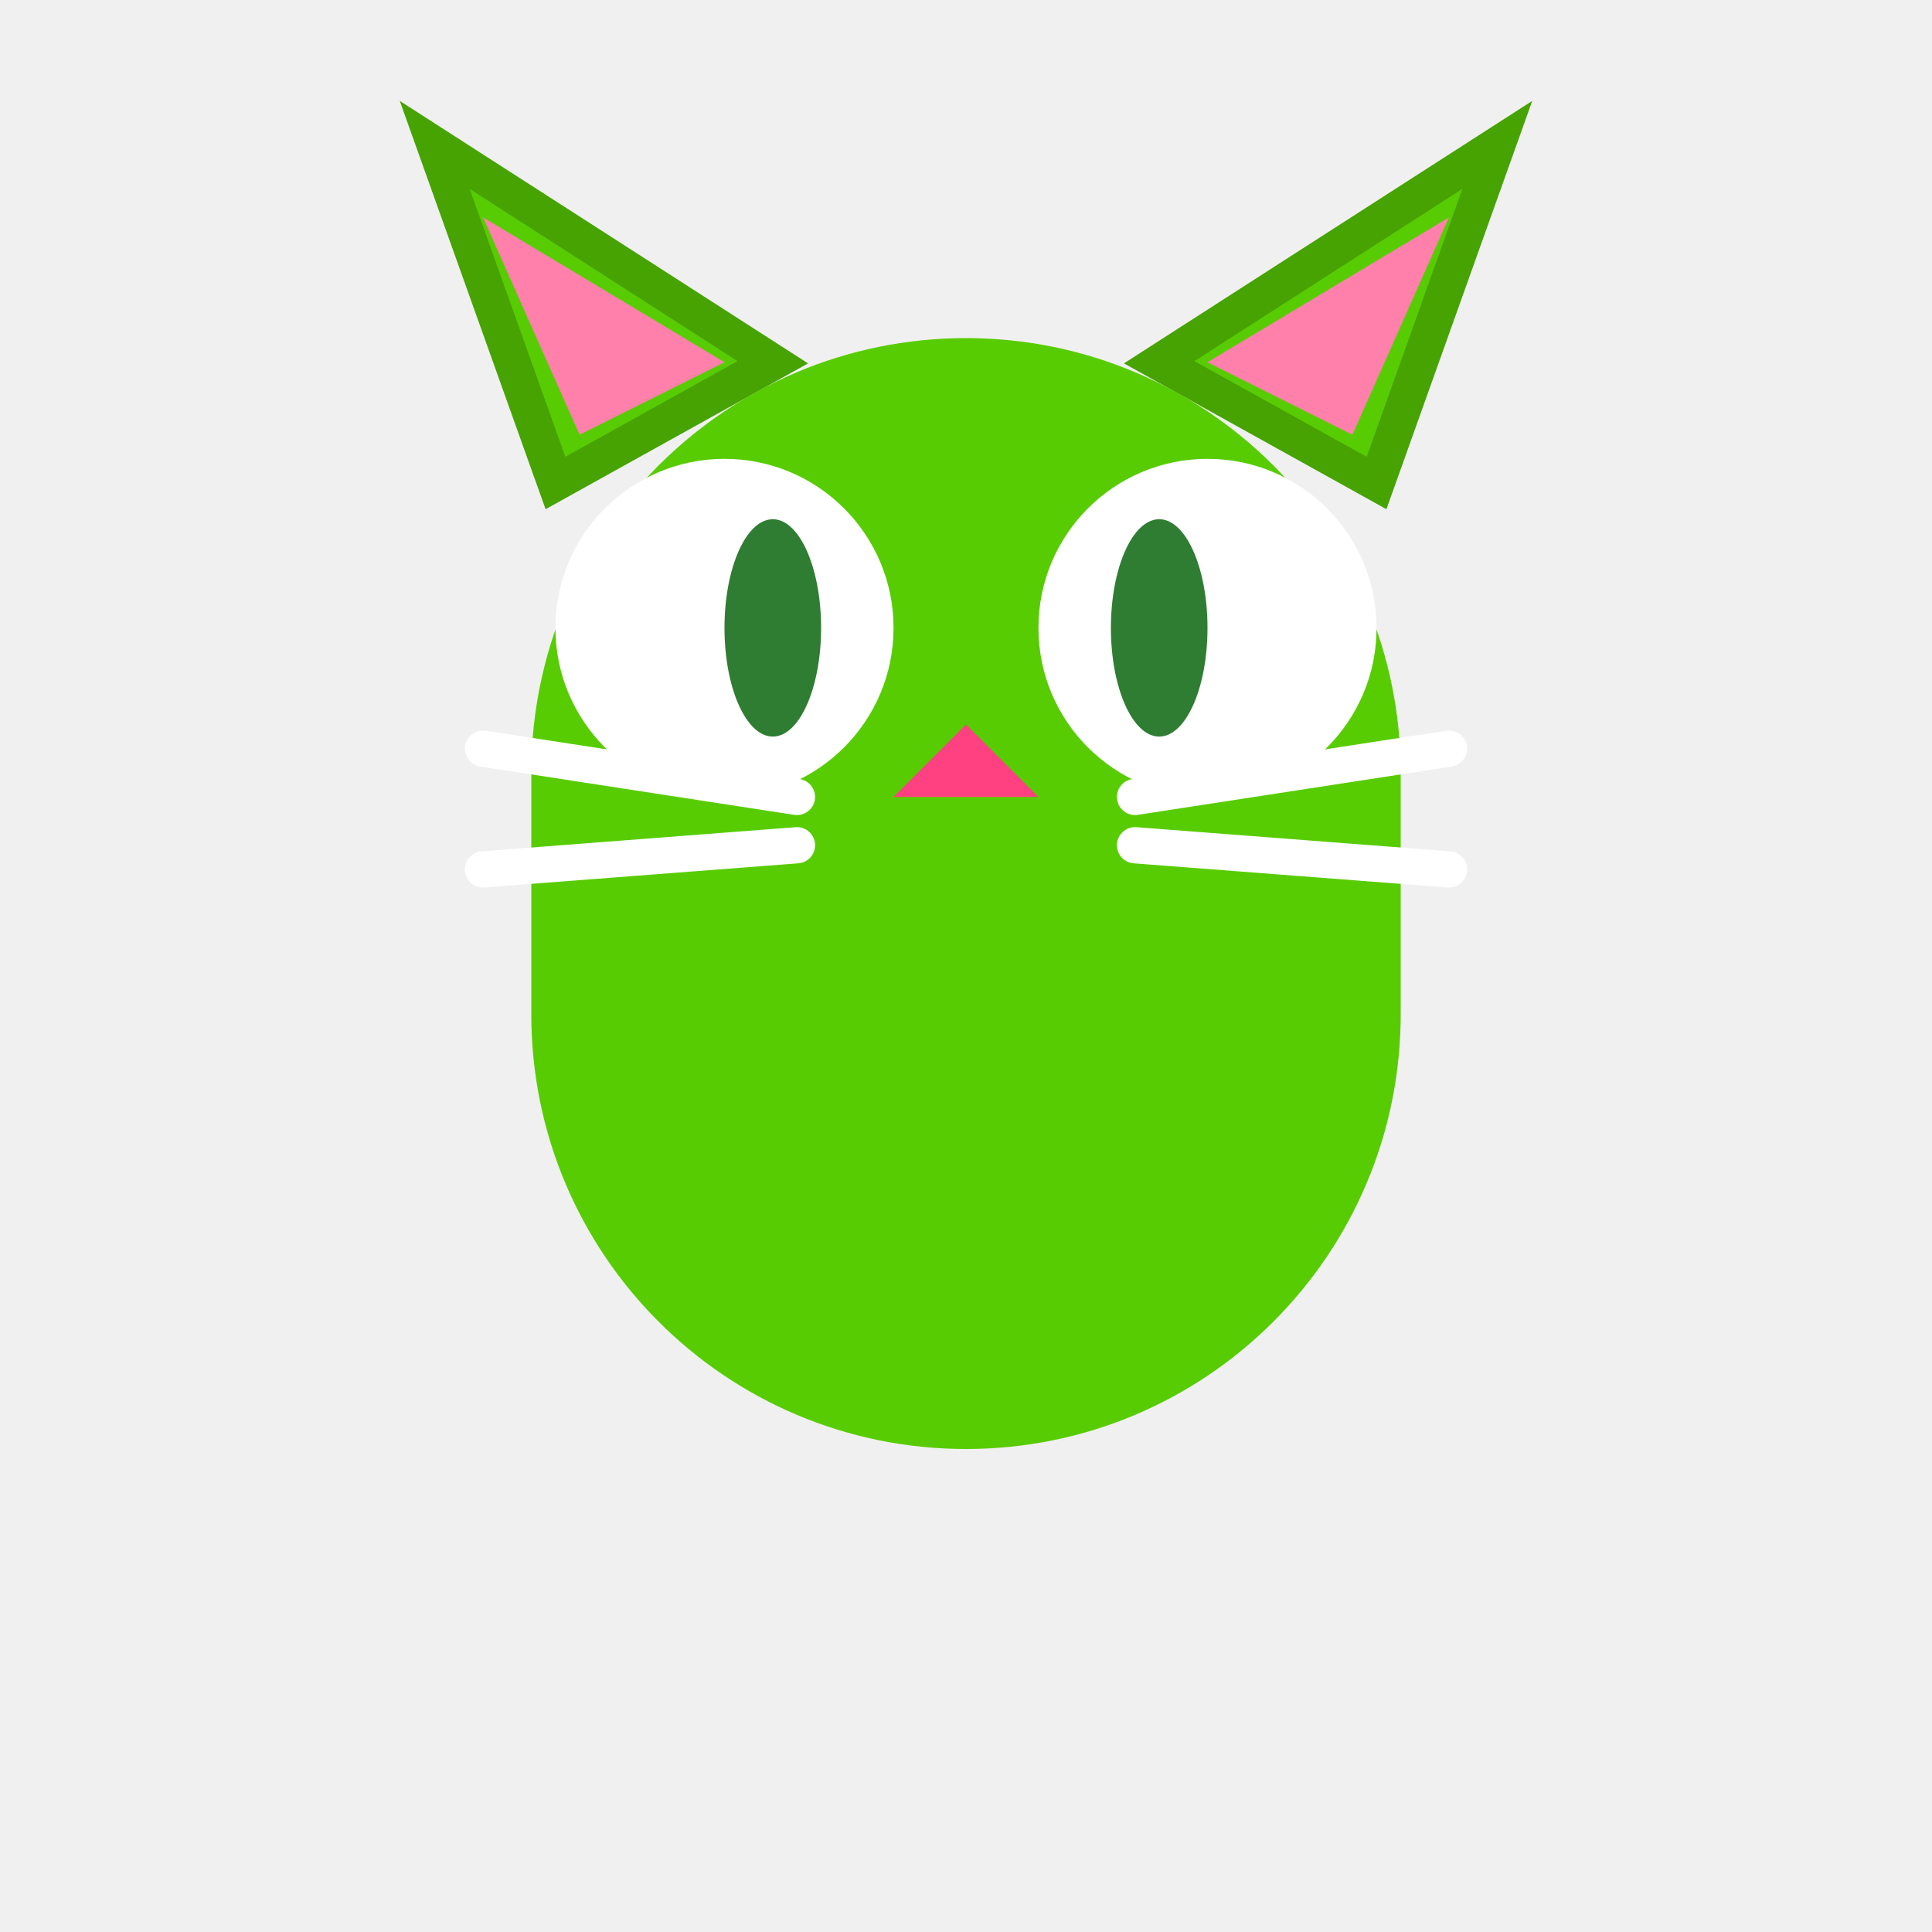
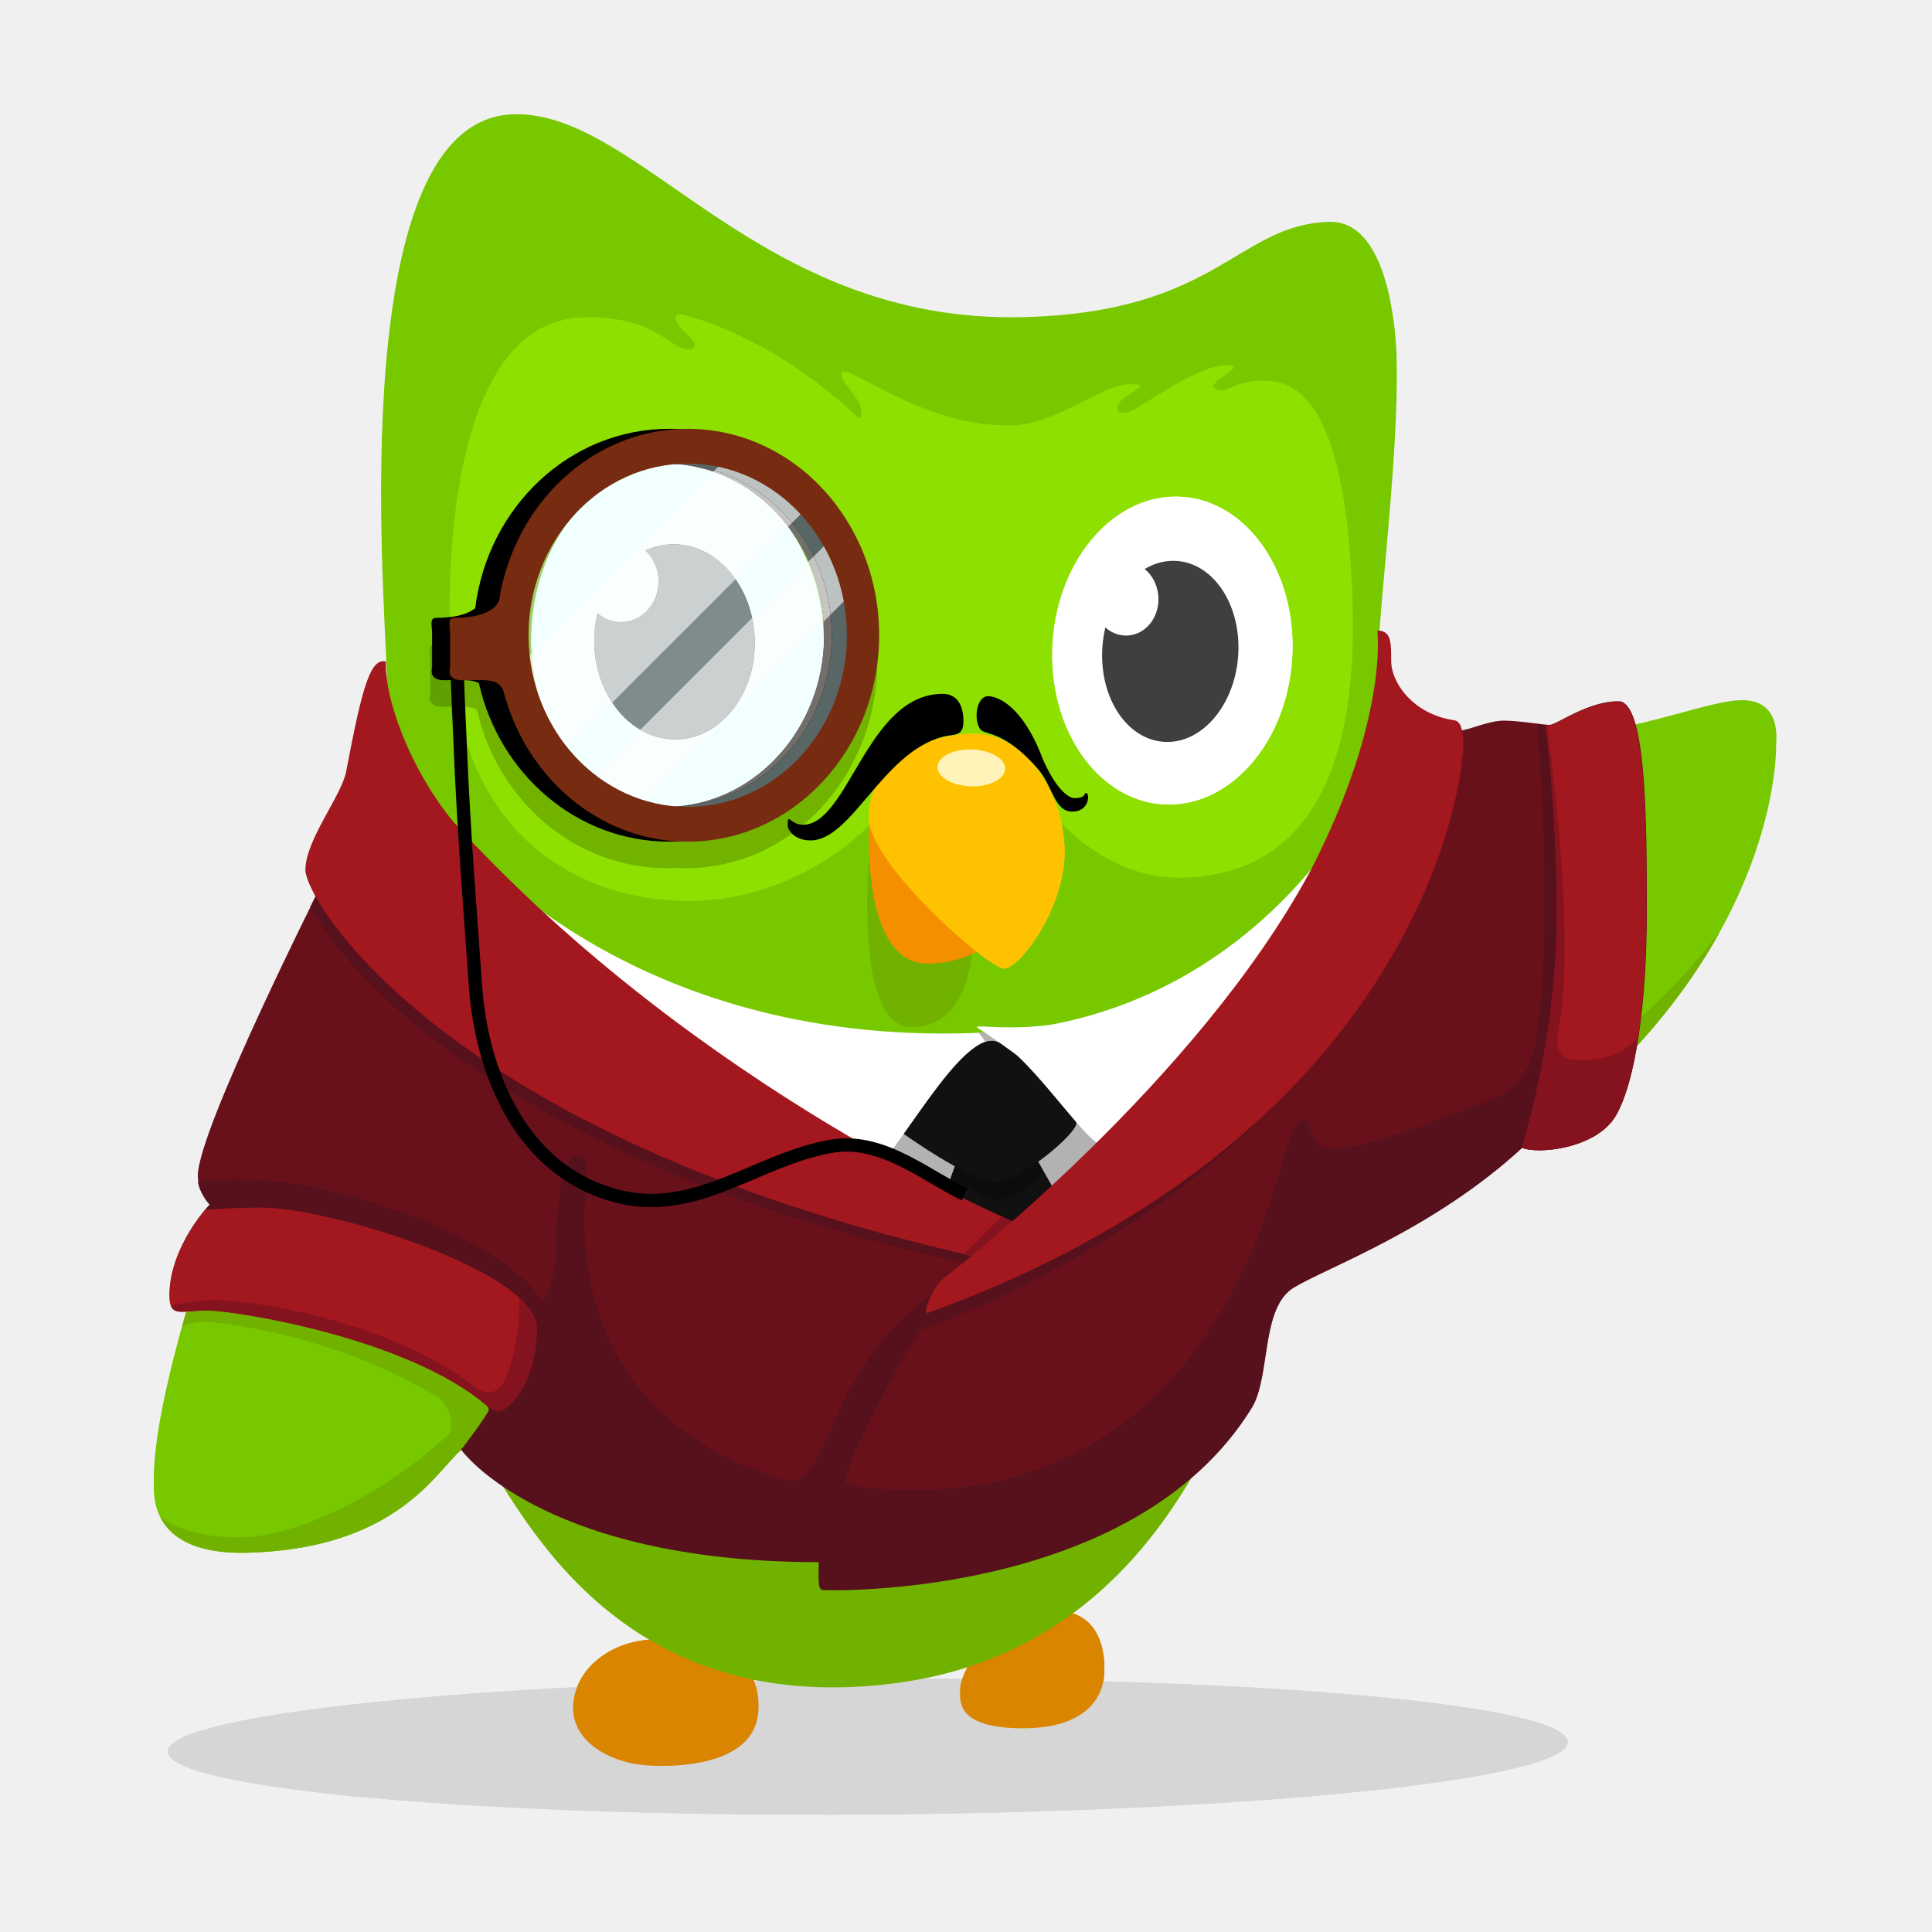
- <svg xmlns="http://www.w3.org/2000/svg" viewBox="0 0 80 80">
-   <polygon points="23,20 18,6 32,15" fill="#58CC02" stroke="#46A302" stroke-width="1.5" />
-   <polygon points="24,18 20,9 30,15" fill="#FF80AB" />
-   <polygon points="57,20 62,6 48,15" fill="#58CC02" stroke="#46A302" stroke-width="1.5" />
-   <polygon points="56,18 60,9 50,15" fill="#FF80AB" />
-   <rect x="22" y="14" width="36" height="46" rx="18" fill="#58CC02" />
-   <circle cx="30" cy="26" r="7" fill="#FFFFFF" />
-   <circle cx="50" cy="26" r="7" fill="#FFFFFF" />
-   <ellipse cx="32" cy="26" rx="2" ry="4.5" fill="#2E7D32" />
-   <ellipse cx="48" cy="26" rx="2" ry="4.5" fill="#2E7D32" />
-   <polygon points="40,30 37,33 43,33" fill="#FF4081" />
-   <line x1="20" y1="31" x2="33" y2="33" stroke="#FFFFFF" stroke-width="1.5" stroke-linecap="round" />
-   <line x1="20" y1="36" x2="33" y2="35" stroke="#FFFFFF" stroke-width="1.5" stroke-linecap="round" />
-   <line x1="60" y1="31" x2="47" y2="33" stroke="#FFFFFF" stroke-width="1.5" stroke-linecap="round" />
-   <line x1="60" y1="36" x2="47" y2="35" stroke="#FFFFFF" stroke-width="1.5" stroke-linecap="round" />
+ <svg xmlns="http://www.w3.org/2000/svg" xmlns:xlink="http://www.w3.org/1999/xlink" width="270px" height="270px" viewBox="0 0 270 270" version="1.1">
+   <defs>
+     <path id="path-1" d="M22.204,-0.207 C12.477,-0.071 4.225,6.513 1.11,15.678 L-0.209,24.47 C-0.199,24.852 -0.18,25.232 -0.153,25.609 L9.139,43.173 C9.735,43.632 10.353,44.06 10.991,44.457 L11.227,44.221 C9.936,42.997 8.767,41.592 7.745,40.034 L7.57,40.209 L1.269,28.297 L3.3,26.266 C3.279,25.925 3.264,25.582 3.255,25.237 C3.248,24.969 3.244,24.703 3.244,24.436 C3.231,11.081 11.951,0.148 23.012,-0.151 C23.14,-0.155 23.267,-0.157 23.394,-0.157 C23,-0.185 22.604,-0.202 22.204,-0.207 L22.204,-0.207 Z" />
+   </defs>
+   <g id="Page-1" stroke="none" stroke-width="1" fill="none" fill-rule="evenodd">
+     <g id="duo_proper">
+       <g id="Imported-Layers" transform="translate(21, 16)">
+         <path d="M198.094,227.445 C198.13,232.676 154.367,237.217 100.347,237.588 C46.326,237.959 2.505,234.019 2.469,228.788 C2.433,223.557 46.196,219.016 100.216,218.645 C154.237,218.274 198.058,222.214 198.094,227.445" id="Fill-1" fill="#D6D6D6" />
+         <path d="M126.71,209.06 C133.975,209.404 133.343,217.262 133.314,217.868 C133.285,218.473 133.271,226.1 120.557,225.498 C112.513,225.116 113.116,221.548 113.2,219.775 C113.284,218.002 117.499,208.623 126.71,209.06" id="Fill-2" fill="#D98500" />
+         <path d="M50.779,-0.03 C59.579,-0.267 68.031,6.943 78.861,14.154 C89.881,21.489 103.364,28.826 122.186,28.317 C149.25,27.586 151.938,15.352 164.781,15.005 C173.314,14.775 174.105,31.314 174.173,33.813 C174.582,48.983 171.148,71.933 171.405,81.414 C171.619,89.343 180.31,88.591 181.085,88.57 C205.133,87.921 216.359,82.011 222.22,81.853 C228.081,81.694 227.202,87.497 227.219,88.101 C227.235,88.704 228.11,133.877 159.348,161.956 C153.133,164.97 147.848,218.418 96.996,219.79 C77.432,220.319 65.235,211.615 57.492,202.911 C49.952,194.435 46.634,185.959 44.848,186.008 C41.229,186.105 37.645,200.348 13.598,200.997 C-0.02,201.365 0.53,192.983 0.492,191.604 C-0.155,167.643 33.501,94.799 33.047,77.991 C32.74,66.614 27.162,0.608 50.779,-0.03" id="Fill-3" fill="#78C800" />
+         <path d="M71.98,213.136 C79.956,213.656 85.445,216.016 84.979,223.176 C84.512,230.336 74.635,231.058 69.469,230.721 C64.303,230.385 58.765,227.384 59.101,222.218 C59.438,217.052 64.775,212.667 71.98,213.136" id="Fill-4" fill="#D98500" />
+         <path d="M155.13,37.202 C151.071,37.312 150.145,39.433 148.669,38.163 C147.997,37.526 151.426,35.926 151.409,35.271 C151.4,34.944 150.878,35.023 150.157,35.043 C145.901,35.157 137.688,41.605 136.509,41.636 C135.985,41.651 135.137,41.805 135.116,41.019 C135.068,39.251 140.987,37.584 136.861,37.695 C132.736,37.807 126.789,43.275 120.438,43.447 C114.518,43.607 109.064,41.652 104.87,39.698 C99.785,37.328 96.552,34.959 96.59,36.358 C96.615,37.275 98.16,38.675 99.192,40.482 C99.192,40.482 99.855,43.216 98.714,42.198 C86.374,30.507 74.279,27.918 74.279,27.918 C74.279,27.918 73.362,27.943 73.373,28.335 C73.41,29.71 76.079,31.473 76.093,31.997 C76.107,32.521 75.789,32.857 75.264,32.871 C74.014,32.905 72.905,31.757 70.891,30.609 C68.792,29.412 65.711,28.215 60.464,28.356 C44.945,28.775 41.33,53.316 41.871,73.353 C42.638,101.771 61.17,110.308 76.296,109.899 C88.293,109.575 100.945,102.156 106.04,91.627 L122.038,92.413 C122.038,92.413 130.265,107.034 144.343,106.654 C157.555,106.297 168.82,97.627 168.037,68.635 C167.215,38.186 159.191,37.092 155.13,37.202" id="Fill-5" fill="#8EE000" />
+         <path d="M94.11,73.134 C94.481,86.851 85.636,98.218 74.354,98.523 C63.072,98.827 53.626,87.954 53.255,74.237 C52.885,60.52 61.73,49.154 73.012,48.849 C84.294,48.544 93.74,59.417 94.11,73.134" id="Fill-6" fill="#FFFFFF" />
+         <path d="M159.628,75.03 C159.312,86.913 151.543,96.495 142.274,96.434 C133.005,96.372 125.747,86.69 126.062,74.807 C126.377,62.924 134.147,53.341 143.416,53.403 C152.685,53.465 159.943,63.147 159.628,75.03" id="Fill-7" fill="#FFFFFF" />
+         <path d="M84.484,73.394 C84.688,80.929 79.829,87.173 73.631,87.341 C67.433,87.508 62.245,81.535 62.041,74 C61.838,66.465 66.697,60.221 72.894,60.053 C79.092,59.886 84.28,65.859 84.484,73.394" id="Fill-8" fill="#3F3F3F" />
+         <path d="M71.011,65.096 C71.096,68.233 68.812,70.839 65.909,70.917 C63.006,70.995 60.584,68.517 60.5,65.38 C60.415,62.244 62.699,59.638 65.602,59.559 C68.505,59.481 70.927,61.96 71.011,65.096" id="Fill-9" fill="#FFFFFF" />
+         <path d="M152.06,75.231 C151.745,82.22 147.23,87.798 141.977,87.688 C136.724,87.579 132.722,81.824 133.037,74.835 C133.353,67.846 137.868,62.269 143.121,62.378 C148.374,62.487 152.376,68.242 152.06,75.231" id="Fill-10" fill="#3F3F3F" />
+         <path d="M100.725,100.539 C100.725,100.539 97.658,127.799 106.569,127.55 C115.48,127.301 115.011,114.251 114.954,114.095 C114.897,113.94 100.725,100.539 100.725,100.539" id="Fill-11" fill="#71B200" />
+         <path d="M140.887,67.405 C141.054,70.246 139.135,72.669 136.601,72.815 C134.067,72.962 131.878,70.777 131.711,67.935 C131.544,65.093 133.463,62.671 135.997,62.524 C138.531,62.378 140.72,64.563 140.887,67.405" id="Fill-12" fill="#FFFFFF" />
+         <path d="M100.491,98.804 C100.491,98.804 99.101,118.936 108.878,118.672 C118.654,118.408 123.296,110.256 123.102,103.056 C122.907,95.855 100.491,98.804 100.491,98.804" id="Fill-13" fill="#F49000" />
+         <path d="M114.864,86.523 C121.976,86.331 127.556,94.441 127.776,102.607 C127.997,110.774 121.549,119.296 119.353,119.356 C117.158,119.415 100.595,104.835 100.422,98.425 C100.249,92.015 106.258,86.756 114.864,86.523" id="Fill-14" fill="#FFC200" />
+         <path d="M119.47,91.45 C119.43,92.872 117.282,93.966 114.673,93.892 C112.065,93.818 109.982,92.605 110.023,91.183 C110.063,89.76 112.21,88.667 114.819,88.741 C117.428,88.814 119.51,90.027 119.47,91.45" id="Fill-15" fill="#FFF3B8" />
+         <path d="M198.094,227.445 C198.13,232.676 154.367,237.217 100.347,237.588 C46.326,237.959 2.505,234.019 2.469,228.788 C2.433,223.557 46.196,219.016 100.216,218.645 C154.237,218.274 198.058,222.214 198.094,227.445" id="Fill-16" fill="#D6D6D6" />
+         <path d="M126.71,209.06 C133.975,209.404 133.343,217.262 133.314,217.868 C133.285,218.473 133.271,226.1 120.557,225.498 C112.513,225.116 113.116,221.548 113.2,219.775 C113.284,218.002 117.499,208.623 126.71,209.06" id="Fill-17" fill="#D98500" />
+         <path d="M71.98,213.136 C79.956,213.656 85.445,216.016 84.979,223.176 C84.512,230.336 74.635,231.058 69.469,230.721 C64.303,230.385 58.765,227.384 59.101,222.218 C59.438,217.052 64.775,212.667 71.98,213.136" id="Fill-18" fill="#D98500" />
+         <path d="M39.385,74.106 C38.802,74.335 39.12,75.285 39.12,76.234 L39.12,81.015 C39.12,81.015 38.533,82.776 40.798,82.776 C41.479,82.776 42.166,82.748 42.817,82.742 C42.838,82.745 42.858,82.748 42.879,82.75 C42.643,81.562 42.445,80.328 42.288,79.046 C41.883,79.056 41.472,79.066 41.062,79.066 C38.798,79.066 39.385,77.305 39.385,77.305 L39.385,74.106" id="Fill-19" fill="#60A000" />
+         <path d="M49.847,74.609 C50.364,81.825 53.906,88.149 59.139,92.173 L49.847,74.609 M51.11,64.678 C50.25,67.208 49.781,69.934 49.781,72.776 C49.781,73.008 49.785,73.24 49.791,73.47 L51.11,64.678 M97.616,61.333 C98.472,63.422 99.101,65.638 99.47,67.948 L99.516,68.08 L99.51,68.207 C99.735,69.695 99.851,71.221 99.851,72.776 C99.851,76.199 99.287,79.481 98.25,82.526 L97.711,85.84 C97.711,85.84 96.962,86.625 95.904,87.717 C91.111,96.055 82.428,101.625 72.512,101.625 C59.598,101.625 48.783,92.175 45.92,79.473 C45.275,79.106 44.342,79.031 43.301,79.031 C42.972,79.031 42.633,79.038 42.288,79.046 C42.445,80.328 42.643,81.562 42.879,82.75 C43.011,82.766 43.154,82.776 43.313,82.776 C43.524,82.776 43.735,82.772 43.946,82.768 C44.614,82.814 45.205,82.926 45.655,83.183 C48.518,95.885 59.333,105.335 72.247,105.335 C72.692,105.335 73.135,105.323 73.575,105.301 C73.997,105.322 74.42,105.335 74.846,105.335 C89.622,105.335 101.599,92.419 101.599,76.486 C101.599,70.928 100.141,65.736 97.616,61.333" id="Fill-20" fill="#72B300" />
+         <path d="M94.11,73.134 C94.481,86.851 85.636,98.218 74.354,98.523 C63.072,98.827 53.626,87.954 53.255,74.237 C52.885,60.52 61.73,49.154 73.012,48.849 C84.294,48.544 93.74,59.417 94.11,73.134" id="Fill-21" fill="#FFFFFF" />
+         <path d="M159.628,75.03 C159.312,86.913 151.543,96.495 142.274,96.434 C133.005,96.372 125.747,86.69 126.062,74.807 C126.377,62.924 134.147,53.341 143.416,53.403 C152.685,53.465 159.943,63.147 159.628,75.03" id="Fill-22" fill="#FFFFFF" />
+         <path d="M84.484,73.394 C84.688,80.929 79.829,87.173 73.631,87.341 C67.433,87.508 62.245,81.535 62.041,74 C61.838,66.465 66.697,60.221 72.894,60.053 C79.092,59.886 84.28,65.859 84.484,73.394" id="Fill-23" fill="#3F3F3F" />
+         <path d="M71.011,65.096 C71.096,68.233 68.812,70.839 65.909,70.917 C63.006,70.995 60.584,68.517 60.5,65.38 C60.415,62.244 62.699,59.638 65.602,59.559 C68.505,59.481 70.927,61.96 71.011,65.096" id="Fill-24" fill="#FFFFFF" />
+         <path d="M152.06,75.231 C151.745,82.22 147.23,87.798 141.977,87.688 C136.724,87.579 132.722,81.824 133.037,74.835 C133.353,67.846 137.868,62.269 143.121,62.378 C148.374,62.487 152.376,68.242 152.06,75.231" id="Fill-25" fill="#3F3F3F" />
+         <path d="M100.725,100.539 C100.725,100.539 97.658,127.799 106.569,127.55 C115.48,127.301 115.011,114.251 114.954,114.095 C114.897,113.94 100.725,100.539 100.725,100.539" id="Fill-26" fill="#71B200" />
+         <path d="M140.887,67.405 C141.054,70.246 139.135,72.669 136.601,72.815 C134.067,72.962 131.878,70.777 131.711,67.935 C131.544,65.093 133.463,62.671 135.997,62.524 C138.531,62.378 140.72,64.563 140.887,67.405" id="Fill-27" fill="#FFFFFF" />
+         <path d="M100.491,98.804 C100.491,98.804 99.101,118.936 108.878,118.672 C118.654,118.408 123.296,110.256 123.102,103.056 C122.907,95.855 100.491,98.804 100.491,98.804" id="Fill-28" fill="#F49000" />
+         <path d="M114.864,86.523 C121.976,86.331 127.556,94.441 127.776,102.607 C127.997,110.774 121.549,119.296 119.353,119.356 C117.158,119.415 100.595,104.835 100.422,98.425 C100.249,92.015 106.258,86.756 114.864,86.523" id="Fill-29" fill="#FFC200" />
+         <path d="M119.47,91.45 C119.43,92.872 117.282,93.966 114.673,93.892 C112.065,93.818 109.982,92.605 110.023,91.183 C110.063,89.76 112.21,88.667 114.819,88.741 C117.428,88.814 119.51,90.027 119.47,91.45" id="Fill-30" fill="#FFF3B8" />
+         <path d="M164.809,147.001 C160.902,147.107 162.846,142.454 160.663,142.513 C156.87,142.615 157.08,192.982 105.596,194.372 C54.8,195.744 60.644,152.344 60.576,149.816 C60.507,147.288 60.147,146.723 59.457,146.741 C58.768,146.76 57.175,147.378 57.261,150.596 C57.566,161.875 53.074,171.541 46.683,179.195 L47.781,175.814 L39.368,166.606 L20.025,161.307 L9.493,160.975 L6.834,161.248 C5.978,164.015 5.181,166.705 4.461,169.293 C5.314,169.043 6.579,168.726 7.505,168.726 C8.902,168.726 25.599,170.23 40.565,179.506 C41.686,180.76 42.517,182.441 41.771,184.374 C32.011,193.478 20.004,198.639 13.137,198.824 C7.288,198.982 3.648,197.613 1.406,196.049 C2.706,198.597 5.87,201.206 13.598,200.997 C37.645,200.348 41.228,186.105 44.848,186.007 C48.468,185.91 58.382,220.833 96.995,219.791 C147.848,218.417 153.133,164.97 159.348,161.956 C194.229,147.712 211.191,129.07 219.435,114.078 C198.808,141.493 168.53,146.901 164.809,147.001" id="Fill-31" fill="#71B200" />
+         <path d="M99.388,155.734 C102.317,152.252 104.307,148.66 104.307,148.66 L104.41,146.595 L104.323,146.452 L104.017,146.463 C103.13,147.938 98.31,155.126 88.639,155.126 C74.629,155.126 68.356,146.587 68.356,146.587 L67.751,149.885 L69.959,153.247 L74.601,158.165 L78.028,158.552 C78.028,158.552 82.145,160.763 83.195,160.763 C84.245,160.763 87.119,155.457 88.75,155.457 C89.827,155.457 92.314,159.823 92.894,159.823 C93.475,159.823 96.459,159.215 99.388,155.734" id="Fill-32" fill="#FFFFFF" />
+         <path d="M104.883,144.116 L102.598,148.091 L106.076,152.463 L112.866,153.126 L113.594,149.582 L119.457,150.973 L122.57,154.318 L126.313,152.364 L130.884,149.184 C130.884,149.184 132.341,144.017 132.341,143.917 C132.341,143.818 128.466,141.202 128.168,141.168 C127.87,141.135 121.941,141.268 121.941,141.268 C121.941,141.268 112.866,140.837 112.733,140.804 C112.601,140.771 104.883,144.116 104.883,144.116" id="Fill-33" fill="#B2B2B2" />
+         <path d="M153.245,129.651 C152.955,129.666 142.489,135.766 142.489,135.766 L125.8,130.92 L118.589,128.776 L117.276,128.789 L117.135,128.783 L117.052,128.791 L116.354,128.798 L112.961,128.979 L102.254,132.369 L79.625,132.798 C79.625,132.798 78.614,139.366 78.823,139.646 C79.032,139.927 82.021,144.92 82.021,144.92 C82.021,144.92 89.304,148.42 89.417,148.706 C89.529,148.991 100.748,153.352 101.748,151.159 C102.064,150.468 103.445,148.127 105.275,145.242 C105.627,144.913 106.198,144.577 106.965,144.763 C108.295,145.484 109.807,146.305 111.249,147.093 C111.492,147.333 111.907,148.057 111.088,149.908 C111.036,150.025 110.994,150.13 110.957,150.229 L105.336,163.081 L118.723,168.507 L128.893,163.403 L131.125,159.634 L125.235,149.093 C124.305,147.188 125.314,146.337 125.52,146.087 C126.189,145.594 126.864,145.082 127.502,144.581 L127.501,144.585 C127.501,144.585 128.467,143.719 129.392,144.54 C130.65,146.027 131.764,147.04 132.595,147.133 C136.116,147.529 145.783,141.034 145.783,141.034 L150.8,134.837 L161.544,132.125 C161.544,132.125 153.536,129.635 153.245,129.651" id="Fill-34" fill="#B2B2B2" />
+         <path d="M112.802,146.05 L107.546,160.524 L118.579,165.963 L128.331,161.068 L130.472,157.454 L123.241,144.91 L112.802,146.05" id="Fill-35" fill="#111111" />
+         <path d="M123.241,144.91 L112.802,146.05 L111.86,148.643 C113.546,149.663 117.033,151.664 118.47,151.664 C118.496,151.664 118.521,151.663 118.545,151.662 C120.202,151.573 123.541,149.795 124.759,147.543 L123.241,144.91" id="Fill-36" fill="#0C0C0C" />
+         <path d="M104.541,141.932 C104.541,141.932 114.497,149.188 118.137,149.125 C121.777,149.063 129.454,142.376 129.43,140.993 C129.406,139.61 119.713,128.427 117.512,128.544 C115.06,128.675 107.438,136.785 104.541,141.932" id="Fill-37" fill="#111111" />
+         <path d="M154.928,128.395 C164.553,115.632 170.861,102.657 170.861,102.657 L170.837,95.393 L170.505,94.91 L169.434,95.005 C166.597,100.346 151.033,126.463 117.104,128.272 C67.954,130.893 44.351,102.111 44.351,102.111 L42.846,113.793 L51.219,125.174 L68.426,141.561 L80.519,142.278 C80.519,142.278 95.377,149.263 99.061,149.067 C102.744,148.87 111.834,129.72 117.554,129.415 C121.335,129.213 130.876,144.065 132.912,143.957 C134.948,143.848 145.304,141.157 154.928,128.395" id="Fill-38" fill="#FFFFFF" />
+         <path d="M115.805,128.329 L116.707,129.586 C116.996,129.488 117.279,129.43 117.554,129.415 C118.325,129.374 119.337,129.96 120.476,130.918 L120.185,129.863 L118.662,128.273 L118.331,128.193 C117.924,128.222 117.516,128.25 117.104,128.272 C116.667,128.296 116.237,128.311 115.805,128.329" id="Fill-39" fill="#B2B2B2" />
+         <path d="M121.114,131.461 C121.114,131.461 117.321,128.698 115.713,127.714 C114.105,126.731 122.98,129.077 133.093,125.476" id="Fill-40" fill="#FFFFFF" />
+         <path d="M205.176,81.991 C200.87,81.991 196.498,85.303 195.57,85.303 C194.643,85.303 191.265,84.707 189.145,84.707 C187.025,84.707 184.11,86.098 182.984,86.098 C181.858,86.098 171.855,109.085 171.855,109.085 C171.856,109.085 161.124,121.538 160.727,121.273 C160.329,121.008 144.033,139.159 144.033,139.159 L128.532,153.335 L120.583,158.237 L98.723,152.408 L68.648,132.27 L45.86,108.952 L24.397,106.7 C24.397,106.7 6.644,141.809 6.644,148.301 C6.644,150.487 8.366,152.275 8.366,152.275 C8.366,152.275 2.736,158.105 2.736,164.928 C2.736,168.174 4.392,167.048 8.035,167.048 C11.679,167.048 35.857,170.757 47.119,180.362 L47.045,180.467 C47.296,180.649 47.431,180.984 47.227,181.315 C46.394,182.67 45.469,183.923 44.522,185.196 C44.201,185.628 43.879,186.094 43.506,186.501 C46.09,189.923 59.304,202.223 93.489,202.223 C93.489,204.74 93.291,206.065 94.086,206.131 C94.88,206.198 137.541,207.39 153.97,180.694 C156.619,176.322 155.162,166.716 159.865,163.868 C164.569,161.02 179.341,155.786 191.795,144.326 C193.981,145.254 202.261,144.459 204.911,139.755 C207.561,135.052 209.151,124.453 209.151,111.204 C209.151,97.956 209.018,81.991 205.176,81.991" id="Fill-41" fill="#68111B" />
+         <path d="M198.534,131.955 L202.394,123.349 L203.056,93.142 L200.134,83.246 C197.857,84.2 196.061,85.391 195.504,85.391 C195.188,85.391 194.582,85.321 193.841,85.23 C194.201,89.64 196.013,113.914 193.657,129.501 L193.65,129.399 C193.65,129.399 192.996,134.578 189.259,136.819 C181.145,140.416 169.011,144.547 165.827,144.547 C161.411,144.547 162.471,140.572 161.411,140.572 C160.351,140.572 159.998,140.042 156.73,151.436 C142.333,195.245 108.769,192.154 104.883,192.154 C100.997,192.154 97.817,191.801 97.111,191.094 C98.435,184.205 109.829,166.187 109.829,166.187 L111.773,164.155 L109.918,164.42 C93.313,175.814 95.609,192.596 88.366,190.741 C55.951,180.76 60.986,151.26 60.986,149.228 C60.986,147.197 61.339,145.43 59.484,145.43 C57.983,145.43 56.746,150.995 56.746,157.884 C56.746,161.971 55.689,164.535 54.83,165.944 C49.393,157.159 29.54,150.744 19.915,149.405 C13.051,148.45 8.731,148.826 6.649,149.17 C6.974,150.985 8.3,152.364 8.3,152.364 C8.3,152.364 6.48,154.25 4.909,157.131 L15.852,157.354 L42.261,166.275 L51.271,171.071 L48.797,177.315 L46.164,179.729 C46.468,179.966 46.765,180.206 47.053,180.451 L47.042,180.465 C47.295,180.647 47.432,180.983 47.227,181.315 C46.394,182.67 45.469,183.923 44.522,185.196 C44.18,185.656 43.838,186.155 43.432,186.58 C45.999,189.989 59.206,202.311 93.423,202.311 C93.423,204.828 93.224,206.153 94.019,206.22 C94.814,206.286 137.475,207.478 153.903,180.782 C156.553,176.41 155.096,166.805 159.799,163.956 C164.502,161.108 179.275,155.875 191.728,144.414 C193.915,145.342 202.195,144.547 204.845,139.844 C205.887,137.994 206.764,135.229 207.446,131.754 C204.808,131.384 201.259,131.153 198.534,131.955" id="Fill-42" fill="#56111C" />
+         <path d="M181.461,86.253 C176.377,85.505 173.572,82.1 172.83,79.412 C172.818,79.567 172.809,79.723 172.796,79.879 C172.779,81.927 172.517,83.959 172.104,85.974 C171.828,87.928 171.526,89.889 171.142,91.819 C170.776,93.661 170.277,95.5 169.181,97.053 L168.988,97.246 C168.676,98.193 168.324,99.133 167.927,100.065 L167.923,100.075 L167.922,100.075 L167.857,100.233 C167.661,100.685 167.123,100.632 166.825,100.347 C165.429,104.373 163.656,108.257 161.232,111.892 C161.034,112.189 160.728,112.249 160.47,112.166 C157.883,117.213 154.706,121.881 150.493,125.749 C148.898,127.835 147.176,129.822 145.23,131.634 C144.93,131.913 144.487,131.819 144.243,131.57 C134.831,142.575 124.795,151.854 118.062,157.671 L98.656,152.496 L68.582,132.358 L45.794,109.04 L24.331,106.788 C24.331,106.788 23.567,108.299 22.359,110.746 C27.26,120.122 50.36,146.641 114.532,160.663 C112.092,162.69 110.514,163.911 110.183,164.155 C109.09,164.96 108.035,167 107.713,168.192 L106.826,168.152 L105.347,169.918 C105.347,169.918 105.236,173.782 106.539,171.596 C107.842,169.41 109.189,167.975 109.189,167.975 L107.347,170.044 C175.846,144.071 182.521,91.905 182.521,91.905 C182.521,91.905 183.315,86.518 181.461,86.253" id="Fill-43" fill="#56111C" />
+         <path d="M48.709,181.246 C49.901,181.246 54.008,177.404 54.008,169.587 C54.008,161.77 25.391,152.761 15.455,152.761 C12.304,152.761 9.715,152.908 7.645,153.108 C6.162,154.886 2.669,159.642 2.669,165.016 C2.669,168.262 4.326,167.136 7.969,167.136 C11.612,167.136 35.791,170.846 47.053,180.451 L47.034,180.477 C47.682,180.908 48.278,181.246 48.709,181.246" id="Fill-44" fill="#A3171E" />
+         <path d="M205.11,82.079 C200.804,82.079 196.432,85.391 195.504,85.391 C195.377,85.391 195.2,85.379 194.99,85.36 C195.553,89.797 196.564,99.516 196.564,112.132 C196.564,127.285 192.719,141.042 191.692,144.447 L191.728,144.414 C193.915,145.342 202.195,144.547 204.845,139.844 C207.494,135.14 209.084,124.541 209.084,111.293 C209.084,98.044 208.952,82.079 205.11,82.079" id="Fill-45" fill="#A3171E" />
+         <path d="M32.943,76.448 C30.779,75.919 29.631,79.893 27.378,91.817 C26.716,95.262 21.681,101.356 21.681,105.596 C21.681,109.835 41.024,142.692 114.82,159.518 L118.927,159.518 L124.624,157.001 L121.312,155.013 C121.312,155.013 76.796,136.598 42.349,98.839 C36.255,91.42 32.678,81.483 32.943,76.448" id="Fill-46" fill="#A3171E" />
+         <path d="M121.312,155.013 C121.312,155.013 120.505,154.679 119.026,154.011 L113.69,159.257 C114.066,159.344 114.441,159.432 114.82,159.518 L118.927,159.518 L119.89,159.092 L122.46,157.663 L123.4,156.267 L121.312,155.013" id="Fill-47" fill="#84131F" />
+         <path d="M171.48,72.121 C173.423,72.121 173.423,73.711 173.423,76.448 C173.423,79.187 176.25,83.779 182.256,84.663 C184.11,84.928 183.315,90.316 183.315,90.316 C183.315,90.316 179.473,141.765 108.725,167.467 C107.71,167.953 109.299,163.802 110.978,162.565 C112.656,161.329 146.352,135.008 162.118,105.728 C173.114,84.398 171.48,72.121 171.48,72.121" id="Fill-48" fill="#A3171E" />
+         <path d="M110.737,80.969 C112.76,80.969 113.643,82.575 113.643,84.802 C113.643,87.029 112.27,86.555 110.773,86.956 C102.303,89.183 98.031,101.451 92.262,101.451 C89.999,101.451 89.086,99.954 89.086,99.407 C89.086,97.362 89.378,99.261 91.203,99.261 C97.593,99.261 100.185,80.969 110.737,80.969" id="Fill-49" fill="#000000" />
+         <path d="M117.094,81.292 C118.41,81.292 121.958,82.63 124.767,90.168 C127.185,95.609 129.105,95.537 129.105,95.537 C130.919,95.537 130.35,94.826 130.812,94.826 C131.274,94.826 131.346,97.422 128.821,97.422 C126.296,97.422 126.047,93.582 123.949,91.342 C119.256,86.008 116.644,86.758 116.02,85.937 C115.008,84.606 115.451,81.292 117.094,81.292" id="Fill-50" fill="#000000" />
+         <path d="M204.845,139.844 C206.156,137.516 207.207,133.743 207.935,128.922 C207.049,130.066 204.759,132.181 199.921,132.181 C196.785,132.181 196.564,130.503 196.653,128.913 C196.74,127.332 199.623,118.931 195.221,85.379 L194.99,85.36 C195.553,89.797 196.564,99.516 196.564,112.132 C196.564,127.285 192.719,141.042 191.692,144.447 L191.728,144.414 C193.915,145.342 202.195,144.547 204.845,139.844" id="Fill-51" fill="#84131F" />
+         <path d="M54.008,169.587 C54.008,168.204 53.109,166.784 51.58,165.383 C51.698,168.088 51.052,174.028 49.504,176.962 C48.243,179.351 46.434,178.549 45.612,178.003 C34.263,168.989 15.759,165.982 10.376,165.745 C6.832,165.589 4.335,166.078 2.882,166.505 C3.432,167.846 5.072,167.136 7.969,167.136 C11.612,167.136 35.791,170.846 47.053,180.451 L47.034,180.477 C47.424,180.736 47.793,180.959 48.12,181.098 L48.24,181.144 L48.303,181.167 L48.398,181.196 L48.488,181.218 L48.557,181.232 L48.709,181.246 L48.859,181.227 L48.876,181.223 L49.046,181.17 C50.529,180.608 54.008,176.783 54.008,169.587" id="Fill-52" fill="#84131F" />
+         <path d="M41.94,74.084 C41.938,74.35 41.936,74.616 41.936,74.883 C41.937,79.505 42.225,84.093 42.411,88.658 C42.862,99.734 43.74,110.854 44.526,121.873 C44.977,128.173 46.631,134.781 49.902,140.307 C53.167,145.829 58.103,150.274 64.994,152.052 C66.727,152.501 68.406,152.696 70.034,152.696 C74.696,152.693 78.904,151.11 83.004,149.397 C87.106,147.678 91.117,145.824 95.371,145.105 C96.024,144.994 96.666,144.942 97.301,144.942 C100.112,144.94 102.812,145.961 105.479,147.344 C108.144,148.724 110.75,150.453 113.394,151.76 L114.214,150.097 C111.719,148.868 109.114,147.141 106.332,145.697 C103.552,144.258 100.569,143.09 97.301,143.087 C96.566,143.087 95.818,143.147 95.061,143.276 C90.481,144.057 86.346,145.992 82.288,147.686 C78.227,149.388 74.261,150.844 70.034,150.841 C68.554,150.841 67.038,150.665 65.458,150.256 C59.098,148.606 54.588,144.563 51.498,139.361 C48.416,134.164 46.808,127.812 46.376,121.741 C45.589,110.713 44.713,99.611 44.264,88.583 C44.077,83.99 43.791,79.428 43.791,74.883 C43.791,74.621 43.792,74.36 43.794,74.098 L41.94,74.084" id="Fill-53" fill="#000000" />
+         <path d="M95.155,55.5 L85.93,48.288 L74.189,45.604 L67.983,47.952 L68.897,49.013 C69.887,48.868 70.898,48.791 71.924,48.791 C84.208,48.791 94.167,59.529 94.167,72.776 C94.167,86.023 84.208,96.762 71.924,96.762 C70.789,96.762 69.674,96.669 68.584,96.492 L72.847,99.948 L84.588,97.097 L94.652,88.878 L99.013,79.485 L99.516,68.08 L95.155,55.5" id="Fill-54" fill="#2B0E08" />
+         <path d="M72.512,43.927 C58.628,43.927 47.17,54.849 45.413,68.993 C44.628,69.633 43.065,70.344 39.972,70.344 C38.966,70.344 39.385,71.434 39.385,72.524 L39.385,77.305 C39.385,77.305 38.798,79.066 41.062,79.066 C42.925,79.066 44.831,78.853 45.92,79.473 C48.783,92.175 59.598,101.625 72.512,101.625 C87.611,101.625 99.851,88.709 99.851,72.776 C99.851,56.843 87.611,43.927 72.512,43.927 M72.512,96.762 C59.958,96.762 49.781,86.023 49.781,72.776 C49.781,59.529 59.958,48.791 72.512,48.791 C85.065,48.791 95.242,59.529 95.242,72.776 C95.242,86.023 85.065,96.762 72.512,96.762" id="Fill-55" fill="#000000" />
+         <g id="Group-58" transform="translate(50, 49)">
+           <mask id="mask-2" fill="white">
+             <use xlink:href="#path-1" />
+           </mask>
+           <g id="Clip-57" />
+           <path d="M-0.209,-0.207 L23.394,-0.207 L23.394,44.457 L-0.209,44.457 L-0.209,-0.207 Z" id="Fill-56" fill="#9CD166" mask="url(#mask-2)" />
+         </g>
+         <path d="M89.162,57.617 L89.144,57.636 C90.205,59.139 91.123,60.796 91.872,62.576 L92.003,62.445 C91.234,60.71 90.278,59.091 89.162,57.617" id="Fill-59" fill="#9CD166" />
+         <path d="M64.564,82.215 L57.745,89.034 C58.767,90.592 59.936,91.997 61.227,93.221 L68.469,85.979 C66.952,85.087 65.618,83.795 64.564,82.215 M89.144,57.636 L81.815,64.965 C82.882,66.502 83.68,68.326 84.116,70.332 L91.872,62.576 C91.123,60.796 90.205,59.139 89.144,57.636 M73.394,48.843 C73.267,48.843 73.14,48.845 73.012,48.849 C61.951,49.148 53.231,60.081 53.244,73.436 C53.244,73.703 53.248,73.969 53.255,74.237 C53.264,74.582 53.279,74.925 53.3,75.266 L60.977,67.589 C60.69,66.915 60.521,66.168 60.5,65.38 C60.415,62.244 62.699,59.638 65.602,59.559 C65.647,59.558 65.692,59.558 65.736,59.558 C66.661,59.557 67.533,59.817 68.293,60.273 L78.657,49.909 C76.98,49.336 75.217,48.971 73.394,48.843" id="Fill-60" fill="#F1FFFF" />
+         <path d="M81.815,64.965 L64.564,82.215 C65.618,83.795 66.952,85.087 68.469,85.979 L84.116,70.332 C83.68,68.326 82.882,66.502 81.815,64.965" id="Fill-61" fill="#7E8C8B" />
+         <path d="M65.736,59.558 C65.692,59.558 65.647,59.558 65.602,59.559 C62.699,59.638 60.415,62.244 60.5,65.38 C60.521,66.168 60.69,66.915 60.977,67.589 L68.293,60.273 C67.533,59.817 66.661,59.557 65.736,59.558" id="Fill-62" fill="#F1FFFF" />
+         <path d="M89.699,57.08 L89.162,57.617 C90.278,59.091 91.234,60.71 92.003,62.445 L92.701,61.747 C91.874,60.065 90.865,58.5 89.699,57.08 M72.512,48.791 C72.409,48.791 72.307,48.792 72.204,48.793 C72.604,48.798 73,48.815 73.394,48.843 C75.217,48.971 76.98,49.336 78.657,49.909 L78.835,49.731 C76.827,49.119 74.706,48.791 72.512,48.791" id="Fill-63" fill="#726E6B" />
+         <path d="M59.139,92.173 L60.092,93.974 L63.107,94.995 L60.377,94.071 L60.991,93.457 C60.353,93.06 59.735,92.632 59.139,92.173 M49.791,73.47 L49.67,74.275 L49.847,74.609 C49.82,74.232 49.801,73.852 49.791,73.47 M88.306,51.398 L91.425,55.355 L89.699,57.08 C90.865,58.5 91.874,60.065 92.701,61.747 L94.805,59.643 L96.821,62.201 L88.306,51.398 M70.132,46.315 L60.854,50.89 L55.262,55.847 L51.576,61.566 L51.11,64.678 C54.225,55.513 62.477,48.929 72.204,48.793 C72.307,48.792 72.409,48.791 72.512,48.791 C74.706,48.791 76.827,49.119 78.835,49.731 L80.656,47.911 L79.664,47.459 L70.132,46.315" id="Fill-64" fill="#586666" />
+         <path d="M94.099,70.893 L93.98,71.013 C94.047,71.711 94.091,72.419 94.11,73.134 C94.118,73.402 94.121,73.669 94.122,73.935 C94.122,74.075 94.121,74.215 94.119,74.354 C94.151,73.832 94.167,73.307 94.167,72.776 C94.167,72.143 94.144,71.515 94.099,70.893" id="Fill-65" fill="#9CD166" />
+         <path d="M93.98,71.013 L68.587,96.405 C69.768,96.622 70.979,96.743 72.215,96.76 C83.875,96.599 93.372,86.762 94.119,74.354 C94.121,74.215 94.122,74.075 94.122,73.935 C94.121,73.669 94.118,73.402 94.11,73.134 C94.091,72.419 94.047,71.711 93.98,71.013" id="Fill-66" fill="#F1FFFF" />
+         <path d="M95.081,69.911 L94.099,70.893 C94.144,71.515 94.167,72.143 94.167,72.776 C94.167,73.307 94.151,73.832 94.119,74.354 C93.372,86.762 83.875,96.599 72.215,96.76 C72.313,96.761 72.413,96.762 72.512,96.762 C85.065,96.762 95.242,86.023 95.242,72.776 C95.242,71.807 95.187,70.85 95.081,69.911" id="Fill-67" fill="#726E6B" />
+         <path d="M98.25,82.526 C97.631,84.348 96.841,86.086 95.904,87.717 C96.962,86.625 97.711,85.84 97.711,85.84 L98.25,82.526" id="Fill-68" fill="#9CD166" />
+         <path d="M96.821,62.201 L97.857,67.135 L95.081,69.911 C95.187,70.85 95.242,71.807 95.242,72.776 C95.242,86.023 85.065,96.762 72.512,96.762 C72.413,96.762 72.313,96.761 72.215,96.76 C70.979,96.743 69.768,96.622 68.587,96.405 L68.254,96.739 L75.851,99.312 C75.851,99.312 88.56,94.356 89.069,94.356 C89.423,94.356 93.476,90.225 95.904,87.717 C96.841,86.086 97.631,84.348 98.25,82.526 L99.49,74.911 L96.821,62.201" id="Fill-69" fill="#586666" />
+         <path d="M53.3,75.266 L51.269,77.297 L57.57,89.209 L57.745,89.034 C55.232,85.203 53.615,80.458 53.3,75.266 M88.694,57.019 C88.846,57.221 88.997,57.428 89.144,57.636 L89.162,57.617 C89.009,57.415 88.853,57.216 88.694,57.019" id="Fill-70" fill="#D7EDC2" />
+         <path d="M60.977,67.589 L53.3,75.266 C53.615,80.458 55.232,85.203 57.745,89.034 L64.564,82.215 C63.06,79.958 62.125,77.112 62.041,74 C62,72.496 62.162,71.043 62.495,69.68 C61.849,69.125 61.326,68.41 60.977,67.589 M78.657,49.909 L68.293,60.273 C68.606,60.461 68.899,60.683 69.169,60.933 C70.327,60.397 71.58,60.089 72.894,60.053 C72.979,60.051 73.064,60.05 73.148,60.05 C76.603,60.05 79.725,61.956 81.815,64.965 L89.144,57.636 C88.997,57.428 88.846,57.221 88.694,57.019 C86.047,53.746 82.588,51.254 78.657,49.909" id="Fill-71" fill="#F9FFFF" />
+         <path d="M73.148,60.05 C73.064,60.05 72.979,60.051 72.894,60.053 C71.58,60.089 70.327,60.397 69.169,60.933 C70.259,61.943 70.966,63.427 71.011,65.096 C71.096,68.233 68.812,70.839 65.909,70.917 C65.864,70.918 65.819,70.919 65.775,70.919 C64.54,70.919 63.398,70.456 62.495,69.68 C62.162,71.043 62,72.496 62.041,74 C62.125,77.112 63.06,79.958 64.564,82.215 L81.815,64.965 C79.725,61.956 76.603,60.05 73.148,60.05" id="Fill-72" fill="#CBD1D1" />
+         <path d="M68.293,60.273 L60.977,67.589 C61.326,68.41 61.849,69.125 62.495,69.68 C63.398,70.456 64.54,70.919 65.775,70.919 C65.819,70.919 65.864,70.918 65.909,70.917 C68.812,70.839 71.096,68.233 71.011,65.096 C70.966,63.427 70.259,61.943 69.169,60.933 C68.899,60.683 68.606,60.461 68.293,60.273" id="Fill-73" fill="#F9FFFF" />
+         <path d="M78.835,49.731 L78.657,49.909 C82.588,51.254 86.047,53.746 88.694,57.019 C88.853,57.216 89.009,57.415 89.162,57.617 L89.699,57.08 C86.864,53.626 83.108,51.035 78.835,49.731" id="Fill-74" fill="#C7C5C4" />
+         <path d="M80.656,47.911 L78.835,49.731 C83.108,51.035 86.864,53.626 89.699,57.08 L91.425,55.355 L88.306,51.398 L80.656,47.911" id="Fill-75" fill="#BCC2C2" />
+         <path d="M61.227,93.221 L60.991,93.457 C61.458,93.747 61.937,94.021 62.425,94.276 C62.015,93.942 61.615,93.59 61.227,93.221 M92.003,62.445 L91.872,62.576 C92.959,65.161 93.688,68.003 93.98,71.013 L94.099,70.893 C93.883,67.888 93.152,65.037 92.003,62.445" id="Fill-76" fill="#D7EDC2" />
+         <path d="M91.872,62.576 L84.116,70.332 C84.329,71.313 84.456,72.338 84.484,73.394 C84.688,80.929 79.829,87.173 73.631,87.341 C73.546,87.343 73.461,87.344 73.376,87.344 C71.625,87.344 69.959,86.854 68.469,85.979 L61.227,93.221 C61.615,93.59 62.015,93.942 62.425,94.276 C64.341,95.279 66.412,96.006 68.587,96.405 L93.98,71.013 C93.688,68.003 92.959,65.161 91.872,62.576" id="Fill-77" fill="#F9FFFF" />
+         <path d="M84.116,70.332 L68.469,85.979 C69.959,86.854 71.625,87.344 73.376,87.344 C73.461,87.344 73.546,87.343 73.631,87.341 C79.829,87.173 84.688,80.929 84.484,73.394 C84.456,72.338 84.329,71.313 84.116,70.332" id="Fill-78" fill="#CBD1D1" />
+         <path d="M92.701,61.747 L92.003,62.445 C93.152,65.037 93.883,67.888 94.099,70.893 L95.081,69.911 C94.752,66.997 93.929,64.244 92.701,61.747" id="Fill-79" fill="#C7C5C4" />
+         <path d="M60.991,93.457 L60.377,94.071 L63.107,94.995 L68.254,96.739 L68.587,96.405 C66.412,96.006 64.341,95.279 62.425,94.276 C61.937,94.021 61.458,93.747 60.991,93.457 M94.805,59.643 L92.701,61.747 C93.929,64.244 94.752,66.997 95.081,69.911 L97.857,67.135 L96.821,62.201 L94.805,59.643" id="Fill-80" fill="#BCC2C2" />
+         <path d="M75.111,43.927 C61.837,43.927 50.827,54.354 48.726,68.026 L48.694,67.996 C48.694,67.996 48.107,70.344 42.488,70.344 C41.482,70.344 41.901,71.434 41.901,72.525 L41.901,77.305 C41.901,77.305 41.314,79.066 43.578,79.066 C45.843,79.066 48.191,78.731 49.029,79.988 C49.108,80.106 49.191,80.195 49.276,80.27 C52.336,92.569 62.741,101.626 75.111,101.626 C89.886,101.626 101.864,88.709 101.864,72.776 C101.864,56.843 89.886,43.927 75.111,43.927 L75.111,43.927 Z M75.111,96.762 C62.827,96.762 52.869,86.023 52.869,72.776 C52.869,59.53 62.827,48.791 75.111,48.791 C87.395,48.791 97.354,59.53 97.354,72.776 C97.354,86.023 87.395,96.762 75.111,96.762 L75.111,96.762 Z" id="Fill-81" fill="#772B11" />
+       </g>
+     </g>
+   </g>
</svg>
